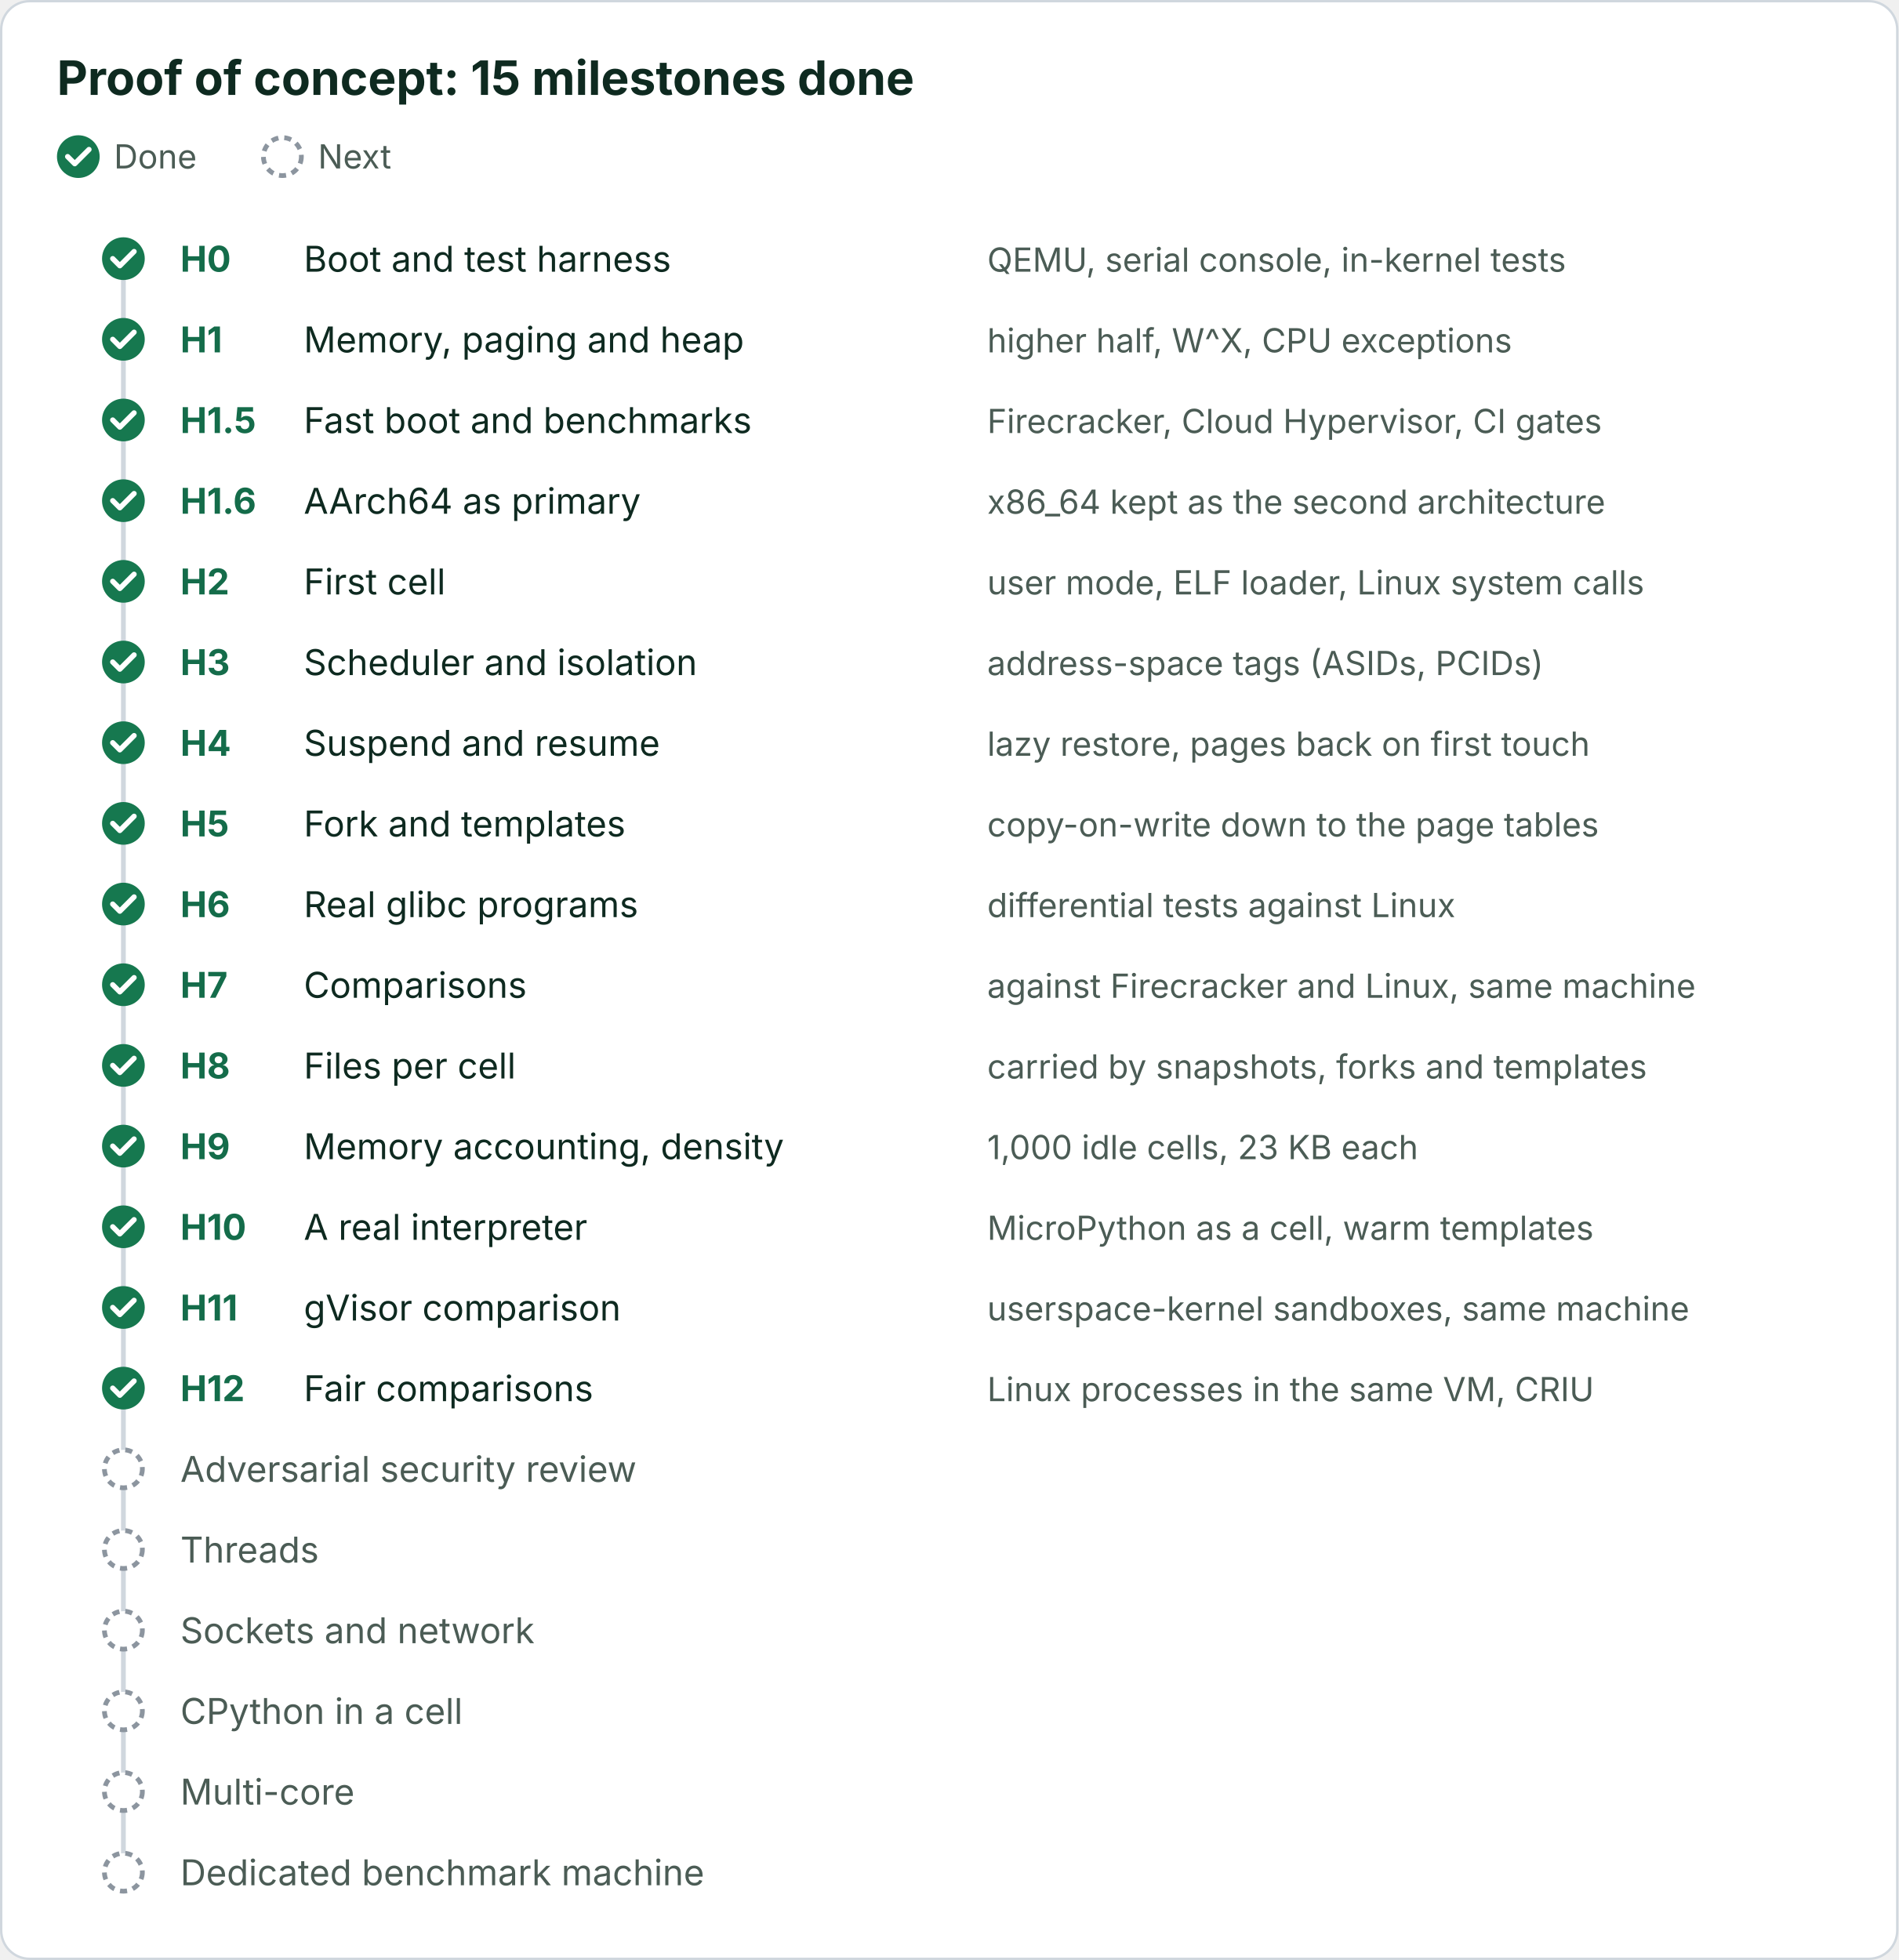
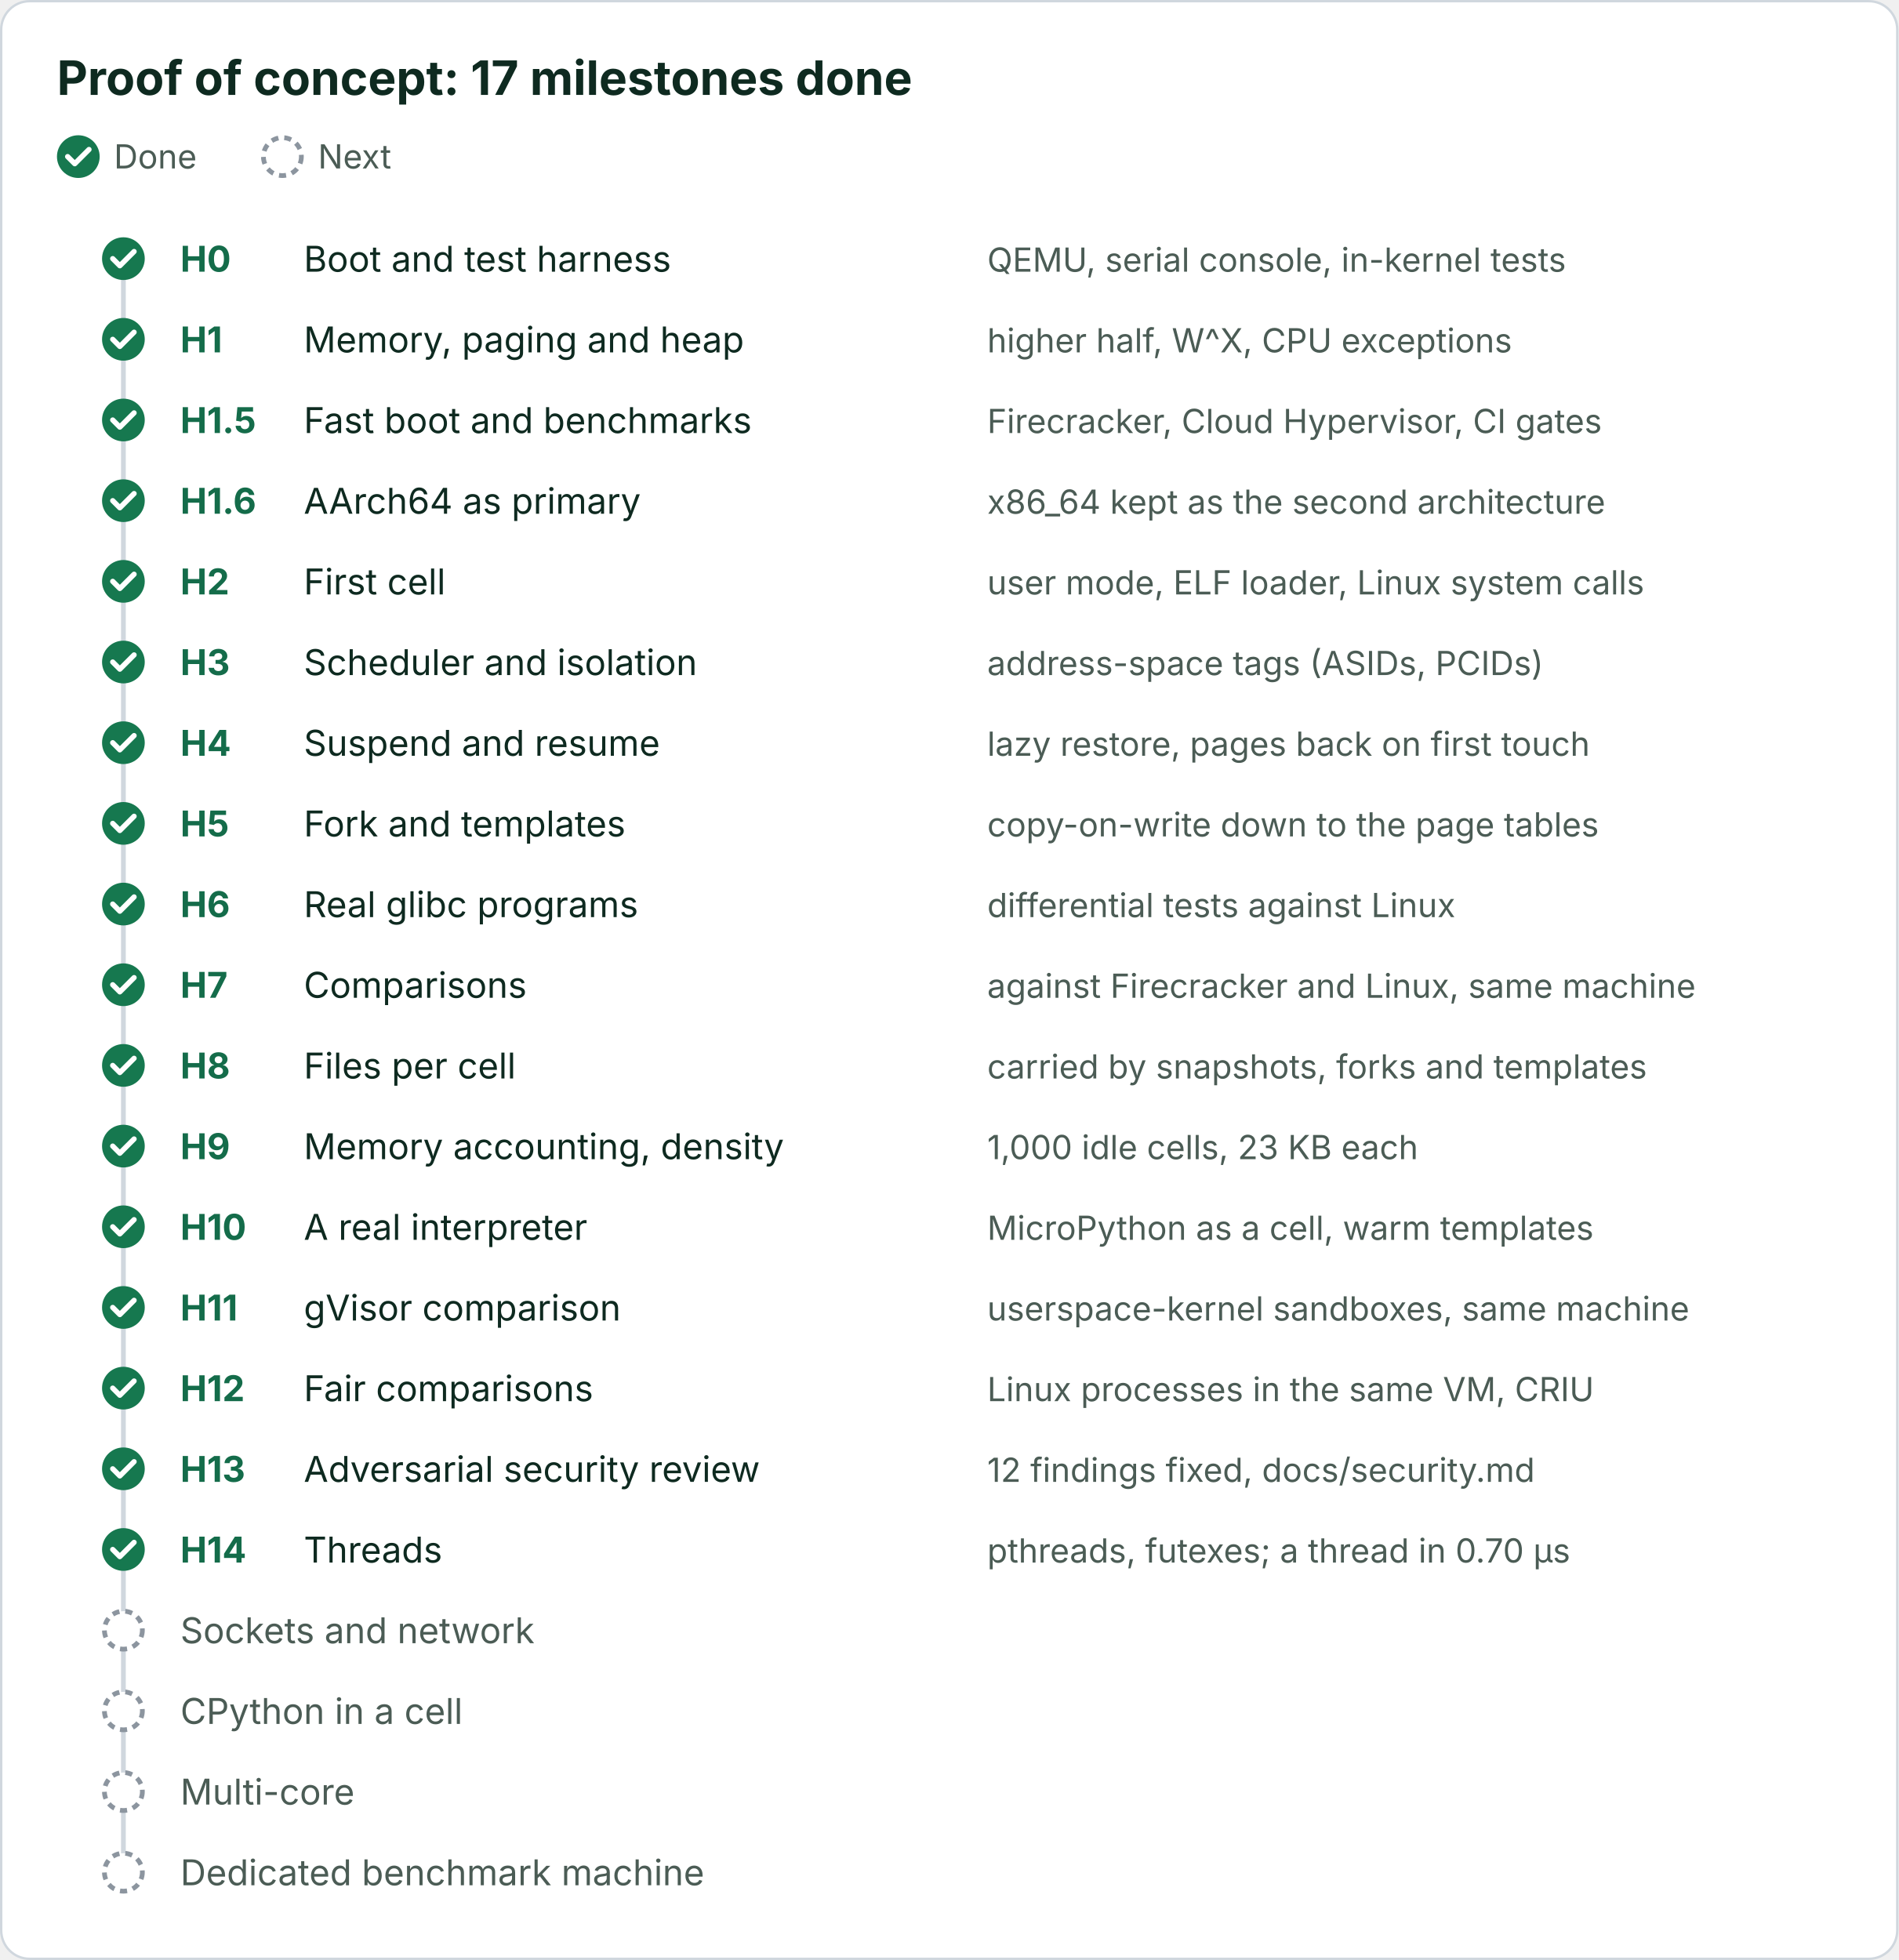
<svg xmlns="http://www.w3.org/2000/svg" viewBox="0 0 800 826" width="800" height="826" role="img" font-family="Inter, -apple-system, Segoe UI, Helvetica, Arial, sans-serif">
  <defs>
    <marker id="a" viewBox="0 0 10 10" refX="9" refY="5" markerWidth="7" markerHeight="7" orient="auto-start-reverse">
      <path d="M0 0L10 5L0 10z" fill="#57706a" />
    </marker>
  </defs>
  <rect class="bg" x="0.5" y="0.5" width="799" height="825" rx="12" fill="#ffffff" stroke="#d0d7de" />
-   <text x="24" y="40" font-size="20" fill="#0e2a20" font-weight="700">Proof of concept: 15 milestones done</text>
+   <text x="24" y="40" font-size="20" fill="#0e2a20" font-weight="700">Proof of concept: 17 milestones done</text>
  <circle cx="33" cy="66" r="9" fill="#16784f" />
  <path d="M28.5 66l3 3l6-6" fill="none" stroke="#ffffff" stroke-width="2.2" stroke-linecap="round" stroke-linejoin="round" />
  <text x="48" y="71" font-size="14" fill="#4b5c55">Done</text>
  <circle cx="119" cy="66" r="8" fill="#ffffff" stroke="#8c959f" stroke-width="2" stroke-dasharray="3 2.5" />
  <text x="134" y="71" font-size="14" fill="#4b5c55">Next</text>
  <line x1="52" y1="109.0" x2="52" y2="789.0" stroke="#d0d7de" stroke-width="2" />
  <circle cx="52" cy="109.0" r="9" fill="#16784f" />
  <path d="M47.5 109.0l3 3l6-6" fill="none" stroke="#ffffff" stroke-width="2.2" stroke-linecap="round" stroke-linejoin="round" />
  <text x="76" y="114.5" font-size="15" fill="#146c4a" font-weight="700">H0</text>
  <text x="128" y="114.5" font-size="15" fill="#0e2a20">Boot and test harness</text>
  <text x="416" y="114.5" font-size="14" fill="#4b5c55">QEMU, serial console, in-kernel tests</text>
  <circle cx="52" cy="143.0" r="9" fill="#16784f" />
  <path d="M47.5 143.0l3 3l6-6" fill="none" stroke="#ffffff" stroke-width="2.2" stroke-linecap="round" stroke-linejoin="round" />
  <text x="76" y="148.5" font-size="15" fill="#146c4a" font-weight="700">H1</text>
  <text x="128" y="148.5" font-size="15" fill="#0e2a20">Memory, paging and heap</text>
  <text x="416" y="148.5" font-size="14" fill="#4b5c55">higher half, W^X, CPU exceptions</text>
  <circle cx="52" cy="177.0" r="9" fill="#16784f" />
  <path d="M47.5 177.0l3 3l6-6" fill="none" stroke="#ffffff" stroke-width="2.2" stroke-linecap="round" stroke-linejoin="round" />
  <text x="76" y="182.5" font-size="15" fill="#146c4a" font-weight="700">H1.5</text>
  <text x="128" y="182.5" font-size="15" fill="#0e2a20">Fast boot and benchmarks</text>
  <text x="416" y="182.5" font-size="14" fill="#4b5c55">Firecracker, Cloud Hypervisor, CI gates</text>
  <circle cx="52" cy="211.0" r="9" fill="#16784f" />
  <path d="M47.5 211.0l3 3l6-6" fill="none" stroke="#ffffff" stroke-width="2.2" stroke-linecap="round" stroke-linejoin="round" />
  <text x="76" y="216.5" font-size="15" fill="#146c4a" font-weight="700">H1.6</text>
  <text x="128" y="216.5" font-size="15" fill="#0e2a20">AArch64 as primary</text>
  <text x="416" y="216.5" font-size="14" fill="#4b5c55">x86_64 kept as the second architecture</text>
  <circle cx="52" cy="245.0" r="9" fill="#16784f" />
  <path d="M47.5 245.0l3 3l6-6" fill="none" stroke="#ffffff" stroke-width="2.2" stroke-linecap="round" stroke-linejoin="round" />
  <text x="76" y="250.5" font-size="15" fill="#146c4a" font-weight="700">H2</text>
  <text x="128" y="250.5" font-size="15" fill="#0e2a20">First cell</text>
  <text x="416" y="250.5" font-size="14" fill="#4b5c55">user mode, ELF loader, Linux system calls</text>
  <circle cx="52" cy="279.0" r="9" fill="#16784f" />
  <path d="M47.5 279.0l3 3l6-6" fill="none" stroke="#ffffff" stroke-width="2.2" stroke-linecap="round" stroke-linejoin="round" />
  <text x="76" y="284.5" font-size="15" fill="#146c4a" font-weight="700">H3</text>
  <text x="128" y="284.5" font-size="15" fill="#0e2a20">Scheduler and isolation</text>
  <text x="416" y="284.5" font-size="14" fill="#4b5c55">address-space tags (ASIDs, PCIDs)</text>
  <circle cx="52" cy="313.0" r="9" fill="#16784f" />
  <path d="M47.5 313.0l3 3l6-6" fill="none" stroke="#ffffff" stroke-width="2.2" stroke-linecap="round" stroke-linejoin="round" />
  <text x="76" y="318.5" font-size="15" fill="#146c4a" font-weight="700">H4</text>
  <text x="128" y="318.5" font-size="15" fill="#0e2a20">Suspend and resume</text>
  <text x="416" y="318.5" font-size="14" fill="#4b5c55">lazy restore, pages back on first touch</text>
  <circle cx="52" cy="347.0" r="9" fill="#16784f" />
  <path d="M47.5 347.0l3 3l6-6" fill="none" stroke="#ffffff" stroke-width="2.2" stroke-linecap="round" stroke-linejoin="round" />
  <text x="76" y="352.5" font-size="15" fill="#146c4a" font-weight="700">H5</text>
  <text x="128" y="352.5" font-size="15" fill="#0e2a20">Fork and templates</text>
  <text x="416" y="352.5" font-size="14" fill="#4b5c55">copy-on-write down to the page tables</text>
  <circle cx="52" cy="381.0" r="9" fill="#16784f" />
  <path d="M47.5 381.0l3 3l6-6" fill="none" stroke="#ffffff" stroke-width="2.2" stroke-linecap="round" stroke-linejoin="round" />
  <text x="76" y="386.5" font-size="15" fill="#146c4a" font-weight="700">H6</text>
  <text x="128" y="386.5" font-size="15" fill="#0e2a20">Real glibc programs</text>
  <text x="416" y="386.5" font-size="14" fill="#4b5c55">differential tests against Linux</text>
  <circle cx="52" cy="415.0" r="9" fill="#16784f" />
  <path d="M47.5 415.0l3 3l6-6" fill="none" stroke="#ffffff" stroke-width="2.2" stroke-linecap="round" stroke-linejoin="round" />
  <text x="76" y="420.5" font-size="15" fill="#146c4a" font-weight="700">H7</text>
  <text x="128" y="420.5" font-size="15" fill="#0e2a20">Comparisons</text>
  <text x="416" y="420.5" font-size="14" fill="#4b5c55">against Firecracker and Linux, same machine</text>
  <circle cx="52" cy="449.0" r="9" fill="#16784f" />
  <path d="M47.5 449.0l3 3l6-6" fill="none" stroke="#ffffff" stroke-width="2.2" stroke-linecap="round" stroke-linejoin="round" />
  <text x="76" y="454.5" font-size="15" fill="#146c4a" font-weight="700">H8</text>
  <text x="128" y="454.5" font-size="15" fill="#0e2a20">Files per cell</text>
  <text x="416" y="454.5" font-size="14" fill="#4b5c55">carried by snapshots, forks and templates</text>
  <circle cx="52" cy="483.0" r="9" fill="#16784f" />
  <path d="M47.5 483.0l3 3l6-6" fill="none" stroke="#ffffff" stroke-width="2.2" stroke-linecap="round" stroke-linejoin="round" />
  <text x="76" y="488.5" font-size="15" fill="#146c4a" font-weight="700">H9</text>
  <text x="128" y="488.5" font-size="15" fill="#0e2a20">Memory accounting, density</text>
  <text x="416" y="488.5" font-size="14" fill="#4b5c55">1,000 idle cells, 23 KB each</text>
  <circle cx="52" cy="517.0" r="9" fill="#16784f" />
  <path d="M47.5 517.0l3 3l6-6" fill="none" stroke="#ffffff" stroke-width="2.2" stroke-linecap="round" stroke-linejoin="round" />
  <text x="76" y="522.5" font-size="15" fill="#146c4a" font-weight="700">H10</text>
  <text x="128" y="522.5" font-size="15" fill="#0e2a20">A real interpreter</text>
  <text x="416" y="522.5" font-size="14" fill="#4b5c55">MicroPython as a cell, warm templates</text>
  <circle cx="52" cy="551.0" r="9" fill="#16784f" />
  <path d="M47.5 551.0l3 3l6-6" fill="none" stroke="#ffffff" stroke-width="2.2" stroke-linecap="round" stroke-linejoin="round" />
  <text x="76" y="556.5" font-size="15" fill="#146c4a" font-weight="700">H11</text>
  <text x="128" y="556.5" font-size="15" fill="#0e2a20">gVisor comparison</text>
  <text x="416" y="556.5" font-size="14" fill="#4b5c55">userspace-kernel sandboxes, same machine</text>
  <circle cx="52" cy="585.0" r="9" fill="#16784f" />
  <path d="M47.5 585.0l3 3l6-6" fill="none" stroke="#ffffff" stroke-width="2.2" stroke-linecap="round" stroke-linejoin="round" />
  <text x="76" y="590.5" font-size="15" fill="#146c4a" font-weight="700">H12</text>
  <text x="128" y="590.5" font-size="15" fill="#0e2a20">Fair comparisons</text>
  <text x="416" y="590.5" font-size="14" fill="#4b5c55">Linux processes in the same VM, CRIU</text>
-   <circle cx="52" cy="619.0" r="8" fill="#ffffff" stroke="#8c959f" stroke-width="2" stroke-dasharray="3 2.5" />
-   <text x="76" y="624.5" font-size="15" fill="#4b5c55">Adversarial security review</text>
-   <circle cx="52" cy="653.0" r="8" fill="#ffffff" stroke="#8c959f" stroke-width="2" stroke-dasharray="3 2.5" />
-   <text x="76" y="658.5" font-size="15" fill="#4b5c55">Threads</text>
+   <circle cx="52" cy="619.0" r="9" fill="#16784f" />
+   <path d="M47.5 619.0l3 3l6-6" fill="none" stroke="#ffffff" stroke-width="2.2" stroke-linecap="round" stroke-linejoin="round" />
+   <text x="76" y="624.5" font-size="15" fill="#146c4a" font-weight="700">H13</text>
+   <text x="128" y="624.5" font-size="15" fill="#0e2a20">Adversarial security review</text>
+   <text x="416" y="624.5" font-size="14" fill="#4b5c55">12 findings fixed, docs/security.md</text>
+   <circle cx="52" cy="653.0" r="9" fill="#16784f" />
+   <path d="M47.5 653.0l3 3l6-6" fill="none" stroke="#ffffff" stroke-width="2.2" stroke-linecap="round" stroke-linejoin="round" />
+   <text x="76" y="658.5" font-size="15" fill="#146c4a" font-weight="700">H14</text>
+   <text x="128" y="658.5" font-size="15" fill="#0e2a20">Threads</text>
+   <text x="416" y="658.5" font-size="14" fill="#4b5c55">pthreads, futexes; a thread in 0.70 µs</text>
  <circle cx="52" cy="687.0" r="8" fill="#ffffff" stroke="#8c959f" stroke-width="2" stroke-dasharray="3 2.5" />
  <text x="76" y="692.5" font-size="15" fill="#4b5c55">Sockets and network</text>
  <circle cx="52" cy="721.0" r="8" fill="#ffffff" stroke="#8c959f" stroke-width="2" stroke-dasharray="3 2.5" />
  <text x="76" y="726.5" font-size="15" fill="#4b5c55">CPython in a cell</text>
  <circle cx="52" cy="755.0" r="8" fill="#ffffff" stroke="#8c959f" stroke-width="2" stroke-dasharray="3 2.5" />
  <text x="76" y="760.5" font-size="15" fill="#4b5c55">Multi-core</text>
  <circle cx="52" cy="789.0" r="8" fill="#ffffff" stroke="#8c959f" stroke-width="2" stroke-dasharray="3 2.5" />
  <text x="76" y="794.5" font-size="15" fill="#4b5c55">Dedicated benchmark machine</text>
</svg>
